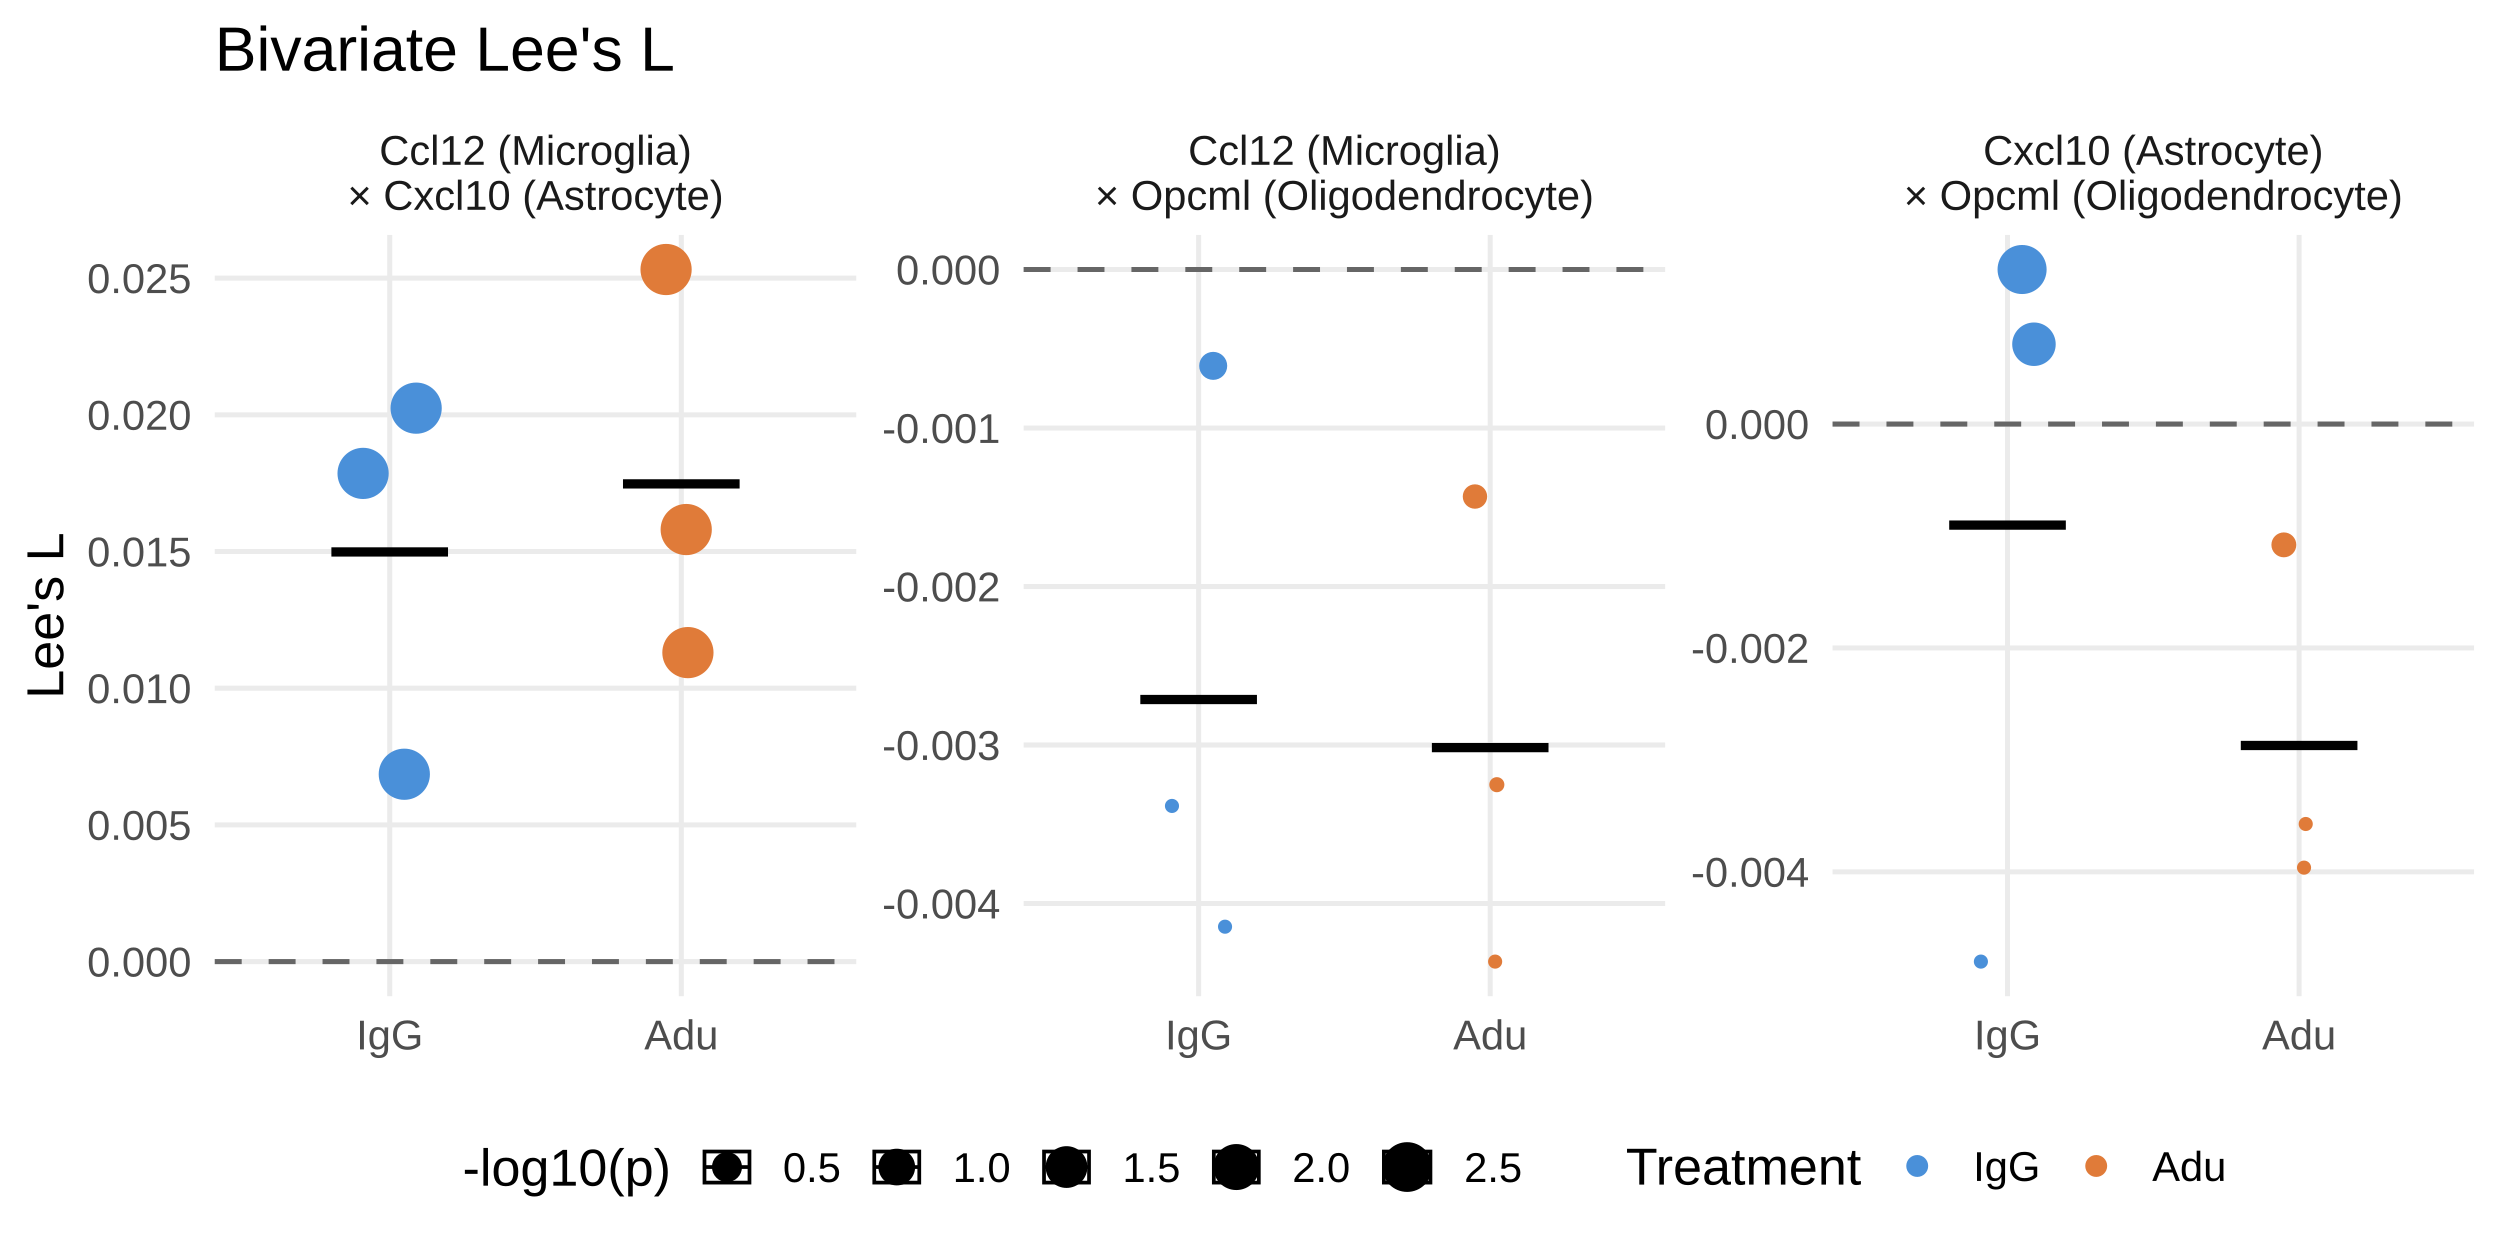
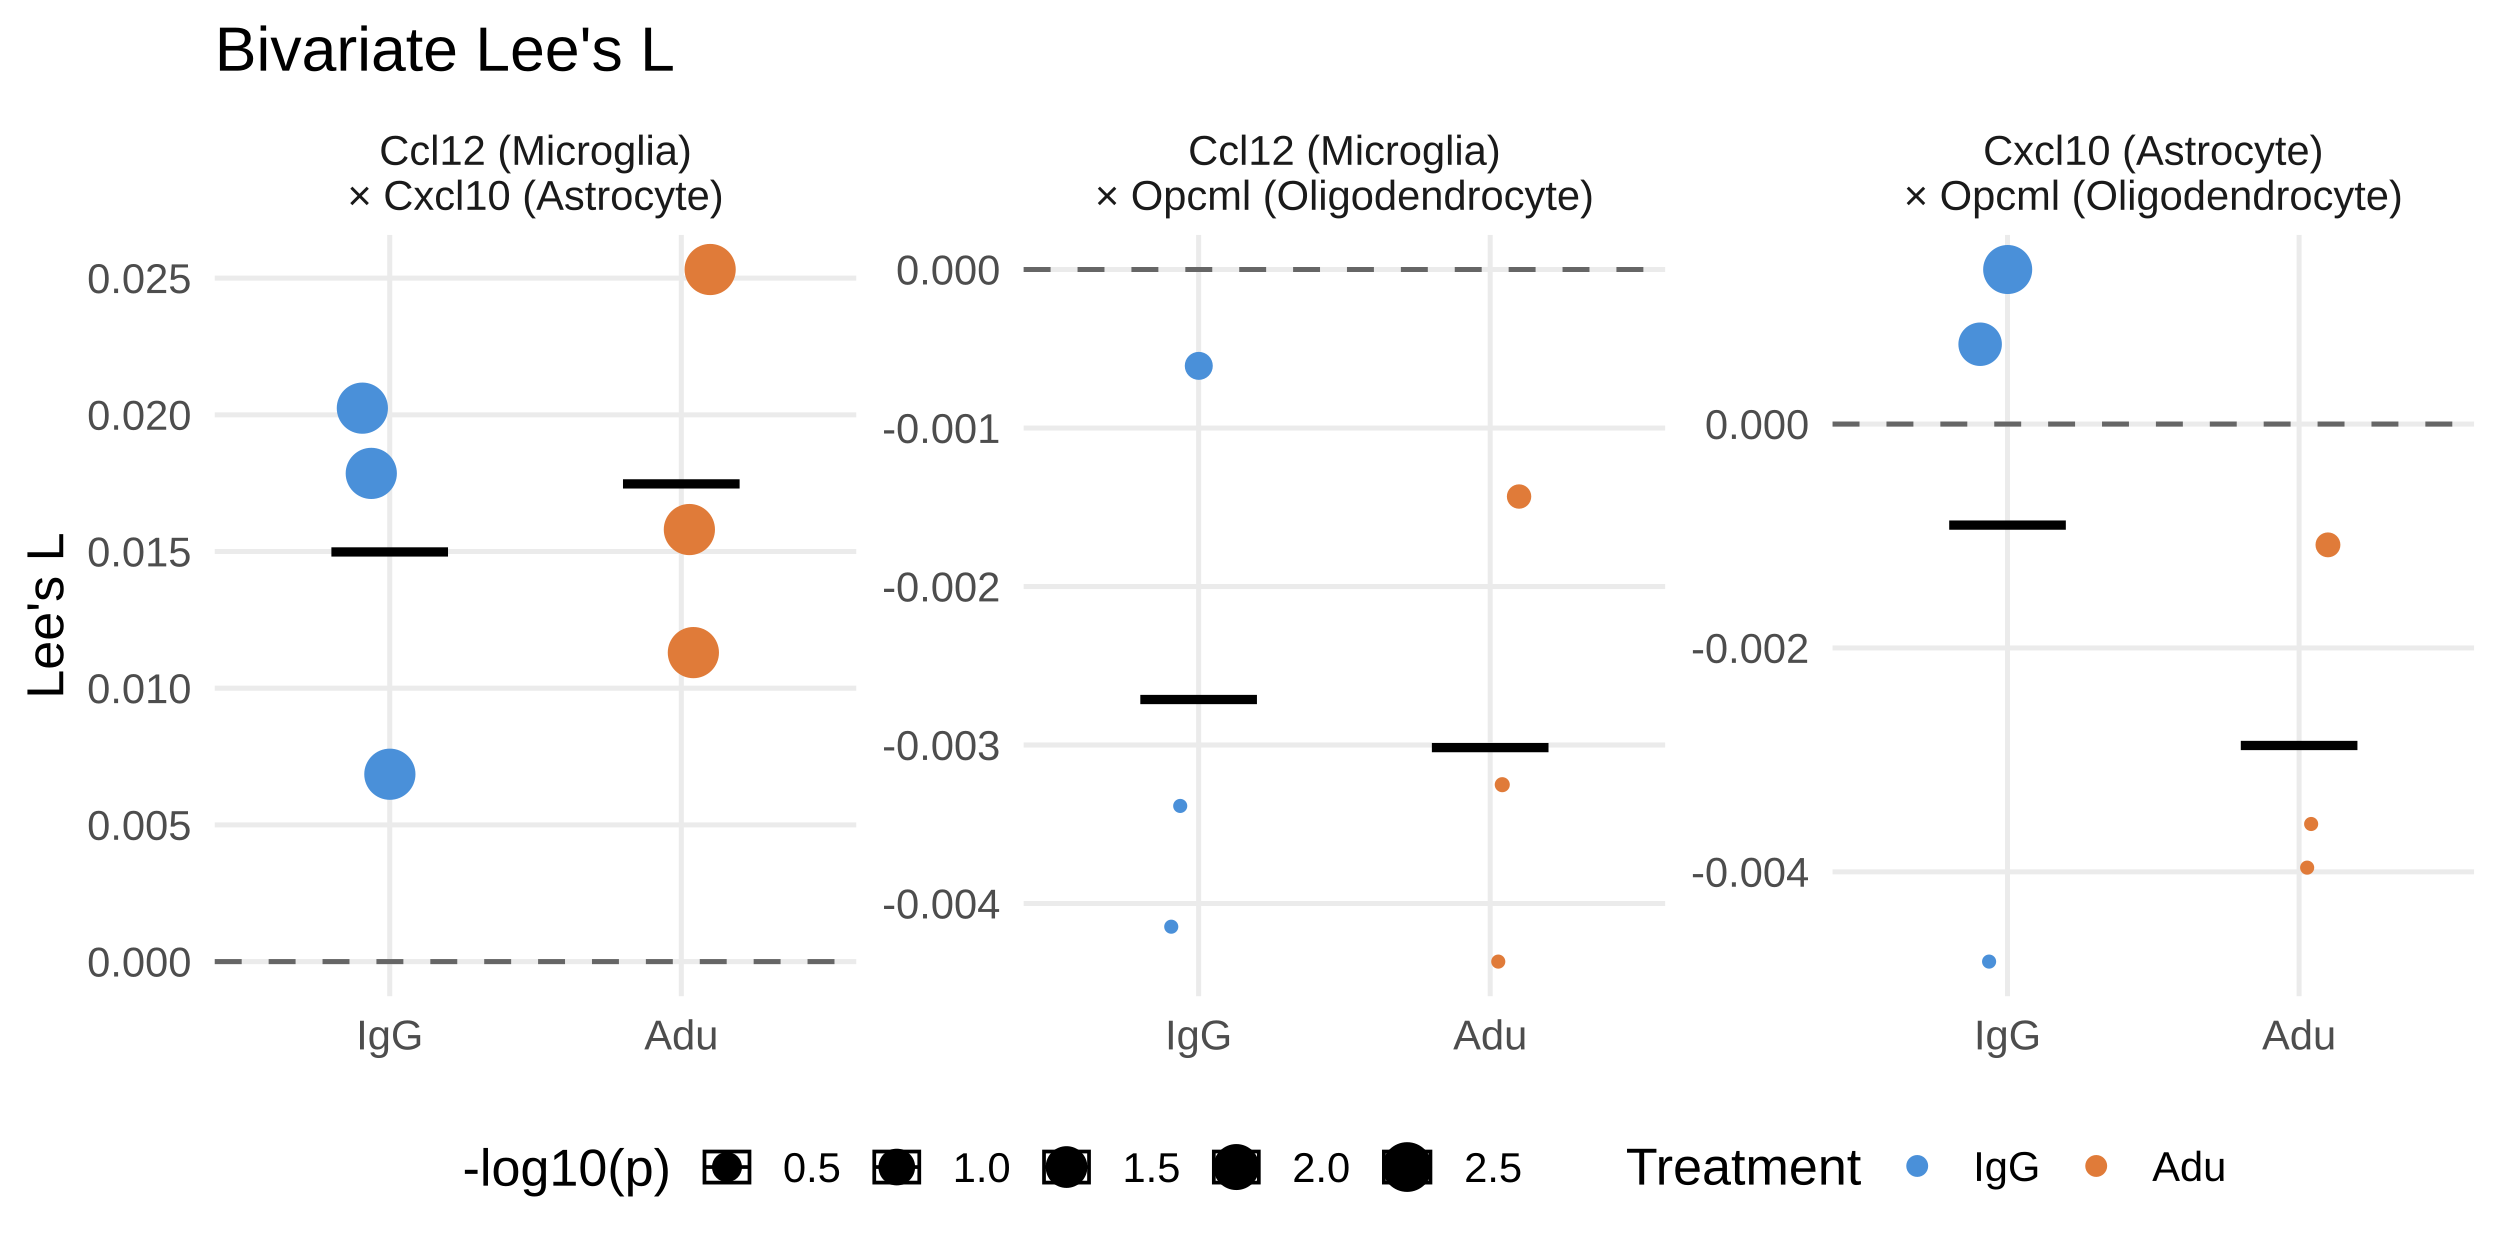
<svg xmlns="http://www.w3.org/2000/svg" width="720.00pt" height="360.00pt" viewBox="0 0 720.00 360.00">
  <g class="svglite">
    <defs>
      <style type="text/css">
    .svglite line, .svglite polyline, .svglite polygon, .svglite path, .svglite rect, .svglite circle {
      fill: none;
      stroke: #000000;
      stroke-linecap: round;
      stroke-linejoin: round;
      stroke-miterlimit: 10.00;
    }
    .svglite text {
      white-space: pre;
    }
    .svglite g.glyphgroup path {
      fill: inherit;
      stroke: none;
    }
  </style>
    </defs>
    <rect width="100%" height="100%" style="stroke: none; fill: #FFFFFF;" />
    <defs>
      <clipPath id="cpMC4wMHw3MjAuMDB8MC4wMHwzNjAuMDA=">
        <rect x="0.00" y="0.00" width="720.00" height="360.00" />
      </clipPath>
    </defs>
    <g clip-path="url(#cpMC4wMHw3MjAuMDB8MC4wMHwzNjAuMDA=)">
      <rect x="-0" y="0.00" width="720.00" height="360.00" style="stroke-width: 1.45; stroke: none; fill: #FFFFFF;" />
    </g>
    <defs>
      <clipPath id="cpNjEuODV8MjQ2LjYwfDY3LjY2fDI4Ni45MQ==">
        <rect x="61.85" y="67.66" width="184.75" height="219.25" />
      </clipPath>
    </defs>
    <g clip-path="url(#cpNjEuODV8MjQ2LjYwfDY3LjY2fDI4Ni45MQ==)">
      <polyline points="61.85,276.94 246.60,276.94 " style="stroke-width: 1.45; stroke: #EBEBEB; stroke-linecap: butt;" />
      <polyline points="61.85,237.57 246.60,237.57 " style="stroke-width: 1.45; stroke: #EBEBEB; stroke-linecap: butt;" />
      <polyline points="61.85,198.20 246.60,198.20 " style="stroke-width: 1.45; stroke: #EBEBEB; stroke-linecap: butt;" />
      <polyline points="61.85,158.83 246.60,158.83 " style="stroke-width: 1.45; stroke: #EBEBEB; stroke-linecap: butt;" />
      <polyline points="61.85,119.47 246.60,119.47 " style="stroke-width: 1.45; stroke: #EBEBEB; stroke-linecap: butt;" />
      <polyline points="61.85,80.10 246.60,80.10 " style="stroke-width: 1.45; stroke: #EBEBEB; stroke-linecap: butt;" />
      <polyline points="112.24,286.91 112.24,67.66 " style="stroke-width: 1.45; stroke: #EBEBEB; stroke-linecap: butt;" />
      <polyline points="196.22,286.91 196.22,67.66 " style="stroke-width: 1.45; stroke: #EBEBEB; stroke-linecap: butt;" />
      <line x1="61.85" y1="276.94" x2="246.60" y2="276.94" style="stroke-width: 1.45; stroke: #666666; stroke-dasharray: 7.76,7.76; stroke-linecap: butt;" />
-       <circle cx="116.44" cy="222.98" r="6.89" style="stroke-width: 0.97; stroke: #4A90D9; fill: #4A90D9;" />
-       <circle cx="197.63" cy="152.51" r="6.89" style="stroke-width: 0.97; stroke: #E07B39; fill: #E07B39;" />
-       <circle cx="119.85" cy="117.55" r="6.89" style="stroke-width: 0.97; stroke: #4A90D9; fill: #4A90D9;" />
-       <circle cx="104.57" cy="136.34" r="6.89" style="stroke-width: 0.97; stroke: #4A90D9; fill: #4A90D9;" />
-       <circle cx="198.12" cy="187.95" r="6.89" style="stroke-width: 0.97; stroke: #E07B39; fill: #E07B39;" />
-       <circle cx="191.83" cy="77.62" r="6.89" style="stroke-width: 0.97; stroke: #E07B39; fill: #E07B39;" />
+       <circle cx="112.28" cy="222.98" r="6.89" style="stroke-width: 0.97; stroke: #4A90D9; fill: #4A90D9;" />
+       <circle cx="198.54" cy="152.51" r="6.89" style="stroke-width: 0.97; stroke: #E07B39; fill: #E07B39;" />
+       <circle cx="104.36" cy="117.55" r="6.89" style="stroke-width: 0.97; stroke: #4A90D9; fill: #4A90D9;" />
+       <circle cx="106.93" cy="136.34" r="6.89" style="stroke-width: 0.97; stroke: #4A90D9; fill: #4A90D9;" />
+       <circle cx="199.69" cy="187.95" r="6.89" style="stroke-width: 0.97; stroke: #E07B39; fill: #E07B39;" />
+       <circle cx="204.52" cy="77.62" r="6.89" style="stroke-width: 0.97; stroke: #E07B39; fill: #E07B39;" />
      <line x1="95.44" y1="158.96" x2="129.03" y2="158.96" style="stroke-width: 2.67; stroke-linecap: butt; stroke-linejoin: miter;" />
      <line x1="179.42" y1="139.36" x2="213.01" y2="139.36" style="stroke-width: 2.67; stroke-linecap: butt; stroke-linejoin: miter;" />
    </g>
    <g clip-path="url(#cpMC4wMHw3MjAuMDB8MC4wMHwzNjAuMDA=)">
</g>
    <defs>
      <clipPath id="cpMjk0LjgxfDQ3OS41N3w2Ny42NnwyODYuOTE=">
        <rect x="294.81" y="67.66" width="184.75" height="219.25" />
      </clipPath>
    </defs>
    <g clip-path="url(#cpMjk0LjgxfDQ3OS41N3w2Ny42NnwyODYuOTE=)">
      <polyline points="294.81,260.21 479.57,260.21 " style="stroke-width: 1.45; stroke: #EBEBEB; stroke-linecap: butt;" />
      <polyline points="294.81,214.56 479.57,214.56 " style="stroke-width: 1.45; stroke: #EBEBEB; stroke-linecap: butt;" />
      <polyline points="294.81,168.92 479.57,168.92 " style="stroke-width: 1.45; stroke: #EBEBEB; stroke-linecap: butt;" />
      <polyline points="294.81,123.27 479.57,123.27 " style="stroke-width: 1.45; stroke: #EBEBEB; stroke-linecap: butt;" />
      <polyline points="294.81,77.62 479.57,77.62 " style="stroke-width: 1.45; stroke: #EBEBEB; stroke-linecap: butt;" />
      <polyline points="345.20,286.91 345.20,67.66 " style="stroke-width: 1.45; stroke: #EBEBEB; stroke-linecap: butt;" />
      <polyline points="429.18,286.91 429.18,67.66 " style="stroke-width: 1.45; stroke: #EBEBEB; stroke-linecap: butt;" />
      <line x1="294.81" y1="77.62" x2="479.57" y2="77.62" style="stroke-width: 1.45; stroke: #666666; stroke-dasharray: 7.76,7.76; stroke-linecap: butt;" />
-       <circle cx="349.40" cy="105.37" r="3.55" style="stroke-width: 0.97; stroke: #4A90D9; fill: #4A90D9;" />
-       <circle cx="430.60" cy="276.94" r="1.55" style="stroke-width: 0.97; stroke: #E07B39; fill: #E07B39;" />
-       <circle cx="352.81" cy="266.89" r="1.55" style="stroke-width: 0.97; stroke: #4A90D9; fill: #4A90D9;" />
-       <circle cx="337.53" cy="232.11" r="1.55" style="stroke-width: 0.97; stroke: #4A90D9; fill: #4A90D9;" />
-       <circle cx="431.09" cy="225.99" r="1.69" style="stroke-width: 0.97; stroke: #E07B39; fill: #E07B39;" />
-       <circle cx="424.79" cy="143.00" r="3.03" style="stroke-width: 0.97; stroke: #E07B39; fill: #E07B39;" />
+       <circle cx="345.25" cy="105.37" r="3.55" style="stroke-width: 0.97; stroke: #4A90D9; fill: #4A90D9;" />
+       <circle cx="431.50" cy="276.94" r="1.55" style="stroke-width: 0.97; stroke: #E07B39; fill: #E07B39;" />
+       <circle cx="337.32" cy="266.89" r="1.55" style="stroke-width: 0.97; stroke: #4A90D9; fill: #4A90D9;" />
+       <circle cx="339.90" cy="232.11" r="1.55" style="stroke-width: 0.97; stroke: #4A90D9; fill: #4A90D9;" />
+       <circle cx="432.65" cy="225.99" r="1.69" style="stroke-width: 0.97; stroke: #E07B39; fill: #E07B39;" />
+       <circle cx="437.49" cy="143.00" r="3.03" style="stroke-width: 0.97; stroke: #E07B39; fill: #E07B39;" />
      <line x1="328.41" y1="201.46" x2="362.00" y2="201.46" style="stroke-width: 2.67; stroke-linecap: butt; stroke-linejoin: miter;" />
      <line x1="412.38" y1="215.31" x2="445.97" y2="215.31" style="stroke-width: 2.67; stroke-linecap: butt; stroke-linejoin: miter;" />
    </g>
    <g clip-path="url(#cpMC4wMHw3MjAuMDB8MC4wMHwzNjAuMDA=)">
</g>
    <defs>
      <clipPath id="cpNTI3Ljc4fDcxMi41M3w2Ny42NnwyODYuOTE=">
        <rect x="527.78" y="67.66" width="184.75" height="219.25" />
      </clipPath>
    </defs>
    <g clip-path="url(#cpNTI3Ljc4fDcxMi41M3w2Ny42NnwyODYuOTE=)">
      <polyline points="527.78,251.09 712.53,251.09 " style="stroke-width: 1.45; stroke: #EBEBEB; stroke-linecap: butt;" />
      <polyline points="527.78,186.61 712.53,186.61 " style="stroke-width: 1.45; stroke: #EBEBEB; stroke-linecap: butt;" />
      <polyline points="527.78,122.13 712.53,122.13 " style="stroke-width: 1.45; stroke: #EBEBEB; stroke-linecap: butt;" />
      <polyline points="578.16,286.91 578.16,67.66 " style="stroke-width: 1.45; stroke: #EBEBEB; stroke-linecap: butt;" />
      <polyline points="662.14,286.91 662.14,67.66 " style="stroke-width: 1.45; stroke: #EBEBEB; stroke-linecap: butt;" />
      <line x1="527.78" y1="122.13" x2="712.53" y2="122.13" style="stroke-width: 1.45; stroke: #666666; stroke-dasharray: 7.76,7.76; stroke-linecap: butt;" />
-       <circle cx="582.36" cy="77.62" r="6.58" style="stroke-width: 0.97; stroke: #4A90D9; fill: #4A90D9;" />
-       <circle cx="663.56" cy="249.88" r="1.55" style="stroke-width: 0.97; stroke: #E07B39; fill: #E07B39;" />
-       <circle cx="585.78" cy="99.14" r="5.78" style="stroke-width: 0.97; stroke: #4A90D9; fill: #4A90D9;" />
-       <circle cx="570.50" cy="276.94" r="1.55" style="stroke-width: 0.97; stroke: #4A90D9; fill: #4A90D9;" />
-       <circle cx="664.05" cy="237.31" r="1.55" style="stroke-width: 0.97; stroke: #E07B39; fill: #E07B39;" />
-       <circle cx="657.75" cy="156.92" r="3.10" style="stroke-width: 0.97; stroke: #E07B39; fill: #E07B39;" />
+       <circle cx="578.21" cy="77.62" r="6.58" style="stroke-width: 0.97; stroke: #4A90D9; fill: #4A90D9;" />
+       <circle cx="664.46" cy="249.88" r="1.55" style="stroke-width: 0.97; stroke: #E07B39; fill: #E07B39;" />
+       <circle cx="570.28" cy="99.14" r="5.78" style="stroke-width: 0.97; stroke: #4A90D9; fill: #4A90D9;" />
+       <circle cx="572.86" cy="276.94" r="1.55" style="stroke-width: 0.97; stroke: #4A90D9; fill: #4A90D9;" />
+       <circle cx="665.61" cy="237.31" r="1.55" style="stroke-width: 0.97; stroke: #E07B39; fill: #E07B39;" />
+       <circle cx="670.45" cy="156.92" r="3.10" style="stroke-width: 0.97; stroke: #E07B39; fill: #E07B39;" />
      <line x1="561.37" y1="151.23" x2="594.96" y2="151.23" style="stroke-width: 2.67; stroke-linecap: butt; stroke-linejoin: miter;" />
      <line x1="645.35" y1="214.70" x2="678.94" y2="214.70" style="stroke-width: 2.67; stroke-linecap: butt; stroke-linejoin: miter;" />
    </g>
    <g clip-path="url(#cpMC4wMHw3MjAuMDB8MC4wMHwzNjAuMDA=)">
</g>
    <defs>
      <clipPath id="cpNjEuODV8MjQ2LjYwfDMxLjYzfDY3LjY2">
        <rect x="61.85" y="31.63" width="184.75" height="36.03" />
      </clipPath>
    </defs>
    <g clip-path="url(#cpNjEuODV8MjQ2LjYwfDMxLjYzfDY3LjY2)">
      <text x="154.23" y="47.46" text-anchor="middle" style="font-size: 12.00px;fill: #1A1A1A; font-family: &quot;Arial&quot;;" textLength="90.05px" lengthAdjust="spacingAndGlyphs">Ccl12 (Microglia)</text>
      <text x="154.23" y="60.42" text-anchor="middle" style="font-size: 12.00px;fill: #1A1A1A; font-family: &quot;Arial&quot;;" textLength="108.36px" lengthAdjust="spacingAndGlyphs">× Cxcl10 (Astrocyte)</text>
    </g>
    <g clip-path="url(#cpMC4wMHw3MjAuMDB8MC4wMHwzNjAuMDA=)">
</g>
    <defs>
      <clipPath id="cpMjk0LjgxfDQ3OS41N3wzMS42M3w2Ny42Ng==">
        <rect x="294.81" y="31.63" width="184.75" height="36.03" />
      </clipPath>
    </defs>
    <g clip-path="url(#cpMjk0LjgxfDQ3OS41N3wzMS42M3w2Ny42Ng==)">
      <text x="387.19" y="47.46" text-anchor="middle" style="font-size: 12.00px;fill: #1A1A1A; font-family: &quot;Arial&quot;;" textLength="90.05px" lengthAdjust="spacingAndGlyphs">Ccl12 (Microglia)</text>
      <text x="387.19" y="60.42" text-anchor="middle" style="font-size: 12.00px;fill: #1A1A1A; font-family: &quot;Arial&quot;;" textLength="143.72px" lengthAdjust="spacingAndGlyphs">× Opcml (Oligodendrocyte)</text>
    </g>
    <g clip-path="url(#cpMC4wMHw3MjAuMDB8MC4wMHwzNjAuMDA=)">
</g>
    <defs>
      <clipPath id="cpNTI3Ljc4fDcxMi41M3wzMS42M3w2Ny42Ng==">
        <rect x="527.78" y="31.63" width="184.75" height="36.03" />
      </clipPath>
    </defs>
    <g clip-path="url(#cpNTI3Ljc4fDcxMi41M3wzMS42M3w2Ny42Ng==)">
      <text x="620.15" y="47.46" text-anchor="middle" style="font-size: 12.00px;fill: #1A1A1A; font-family: &quot;Arial&quot;;" textLength="98.02px" lengthAdjust="spacingAndGlyphs">Cxcl10 (Astrocyte)</text>
      <text x="620.15" y="60.42" text-anchor="middle" style="font-size: 12.00px;fill: #1A1A1A; font-family: &quot;Arial&quot;;" textLength="143.72px" lengthAdjust="spacingAndGlyphs">× Opcml (Oligodendrocyte)</text>
    </g>
    <g clip-path="url(#cpMC4wMHw3MjAuMDB8MC4wMHwzNjAuMDA=)">
      <text x="112.24" y="302.23" text-anchor="middle" style="font-size: 12.00px;fill: #4D4D4D; font-family: &quot;Arial&quot;;" textLength="19.33px" lengthAdjust="spacingAndGlyphs">IgG</text>
      <text x="196.22" y="302.23" text-anchor="middle" style="font-size: 12.00px;fill: #4D4D4D; font-family: &quot;Arial&quot;;" textLength="21.34px" lengthAdjust="spacingAndGlyphs">Adu</text>
      <text x="345.20" y="302.23" text-anchor="middle" style="font-size: 12.00px;fill: #4D4D4D; font-family: &quot;Arial&quot;;" textLength="19.33px" lengthAdjust="spacingAndGlyphs">IgG</text>
      <text x="429.18" y="302.23" text-anchor="middle" style="font-size: 12.00px;fill: #4D4D4D; font-family: &quot;Arial&quot;;" textLength="21.34px" lengthAdjust="spacingAndGlyphs">Adu</text>
      <text x="578.16" y="302.23" text-anchor="middle" style="font-size: 12.00px;fill: #4D4D4D; font-family: &quot;Arial&quot;;" textLength="19.33px" lengthAdjust="spacingAndGlyphs">IgG</text>
      <text x="662.14" y="302.23" text-anchor="middle" style="font-size: 12.00px;fill: #4D4D4D; font-family: &quot;Arial&quot;;" textLength="21.34px" lengthAdjust="spacingAndGlyphs">Adu</text>
      <text x="521.05" y="255.38" text-anchor="end" style="font-size: 12.00px;fill: #4D4D4D; font-family: &quot;Arial&quot;;" textLength="34.02px" lengthAdjust="spacingAndGlyphs">-0.004</text>
      <text x="521.05" y="190.90" text-anchor="end" style="font-size: 12.00px;fill: #4D4D4D; font-family: &quot;Arial&quot;;" textLength="34.02px" lengthAdjust="spacingAndGlyphs">-0.002</text>
      <text x="521.05" y="126.42" text-anchor="end" style="font-size: 12.00px;fill: #4D4D4D; font-family: &quot;Arial&quot;;" textLength="30.02px" lengthAdjust="spacingAndGlyphs">0.000</text>
      <text x="288.09" y="264.51" text-anchor="end" style="font-size: 12.00px;fill: #4D4D4D; font-family: &quot;Arial&quot;;" textLength="34.02px" lengthAdjust="spacingAndGlyphs">-0.004</text>
      <text x="288.09" y="218.86" text-anchor="end" style="font-size: 12.00px;fill: #4D4D4D; font-family: &quot;Arial&quot;;" textLength="34.02px" lengthAdjust="spacingAndGlyphs">-0.003</text>
      <text x="288.09" y="173.21" text-anchor="end" style="font-size: 12.00px;fill: #4D4D4D; font-family: &quot;Arial&quot;;" textLength="34.02px" lengthAdjust="spacingAndGlyphs">-0.002</text>
      <text x="288.09" y="127.57" text-anchor="end" style="font-size: 12.00px;fill: #4D4D4D; font-family: &quot;Arial&quot;;" textLength="34.02px" lengthAdjust="spacingAndGlyphs">-0.001</text>
      <text x="288.09" y="81.92" text-anchor="end" style="font-size: 12.00px;fill: #4D4D4D; font-family: &quot;Arial&quot;;" textLength="30.02px" lengthAdjust="spacingAndGlyphs">0.000</text>
      <text x="55.13" y="281.24" text-anchor="end" style="font-size: 12.00px;fill: #4D4D4D; font-family: &quot;Arial&quot;;" textLength="30.02px" lengthAdjust="spacingAndGlyphs">0.000</text>
      <text x="55.13" y="241.87" text-anchor="end" style="font-size: 12.00px;fill: #4D4D4D; font-family: &quot;Arial&quot;;" textLength="30.02px" lengthAdjust="spacingAndGlyphs">0.005</text>
      <text x="55.13" y="202.50" text-anchor="end" style="font-size: 12.00px;fill: #4D4D4D; font-family: &quot;Arial&quot;;" textLength="30.02px" lengthAdjust="spacingAndGlyphs">0.010</text>
      <text x="55.13" y="163.13" text-anchor="end" style="font-size: 12.00px;fill: #4D4D4D; font-family: &quot;Arial&quot;;" textLength="30.02px" lengthAdjust="spacingAndGlyphs">0.015</text>
      <text x="55.13" y="123.76" text-anchor="end" style="font-size: 12.00px;fill: #4D4D4D; font-family: &quot;Arial&quot;;" textLength="30.02px" lengthAdjust="spacingAndGlyphs">0.020</text>
      <text x="55.13" y="84.40" text-anchor="end" style="font-size: 12.00px;fill: #4D4D4D; font-family: &quot;Arial&quot;;" textLength="30.02px" lengthAdjust="spacingAndGlyphs">0.025</text>
      <text transform="translate(18.21,177.28) rotate(-90)" text-anchor="middle" style="font-size: 15.00px; font-family: &quot;Arial&quot;;" textLength="47.91px" lengthAdjust="spacingAndGlyphs">Lee's L</text>
      <text x="133.21" y="341.48" style="font-size: 15.00px; font-family: &quot;Arial&quot;;" textLength="60.05px" lengthAdjust="spacingAndGlyphs">-log10(p)</text>
      <circle cx="209.37" cy="336.11" r="3.84" style="stroke-width: 0.97; fill: #000000;" />
      <rect x="202.89" y="331.64" width="12.96" height="8.95" style="stroke-width: 1.07; stroke-linecap: butt; stroke-linejoin: miter;" />
      <polyline points="202.89,336.11 215.85,336.11 " style="stroke-width: 1.07; stroke-linecap: butt; stroke-linejoin: miter;" />
      <circle cx="258.27" cy="336.11" r="4.80" style="stroke-width: 0.97; fill: #000000;" />
      <rect x="251.79" y="331.64" width="12.96" height="8.95" style="stroke-width: 1.07; stroke-linecap: butt; stroke-linejoin: miter;" />
      <polyline points="251.79,336.11 264.75,336.11 " style="stroke-width: 1.07; stroke-linecap: butt; stroke-linejoin: miter;" />
      <circle cx="307.16" cy="336.11" r="5.53" style="stroke-width: 0.97; fill: #000000;" />
      <rect x="300.68" y="331.64" width="12.96" height="8.95" style="stroke-width: 1.07; stroke-linecap: butt; stroke-linejoin: miter;" />
      <polyline points="300.68,336.11 313.64,336.11 " style="stroke-width: 1.07; stroke-linecap: butt; stroke-linejoin: miter;" />
      <circle cx="356.06" cy="336.11" r="6.14" style="stroke-width: 0.97; fill: #000000;" />
      <rect x="349.58" y="331.64" width="12.96" height="8.95" style="stroke-width: 1.07; stroke-linecap: butt; stroke-linejoin: miter;" />
      <polyline points="349.58,336.11 362.54,336.11 " style="stroke-width: 1.07; stroke-linecap: butt; stroke-linejoin: miter;" />
      <circle cx="405.26" cy="336.11" r="6.68" style="stroke-width: 0.97; fill: #000000;" />
      <rect x="398.55" y="331.64" width="13.42" height="8.95" style="stroke-width: 1.07; stroke-linecap: butt; stroke-linejoin: miter;" />
      <polyline points="398.55,336.11 411.97,336.11 " style="stroke-width: 1.07; stroke-linecap: butt; stroke-linejoin: miter;" />
      <text x="225.48" y="340.41" style="font-size: 12.00px; font-family: &quot;Arial&quot;;" textLength="16.67px" lengthAdjust="spacingAndGlyphs">0.5</text>
      <text x="274.38" y="340.41" style="font-size: 12.00px; font-family: &quot;Arial&quot;;" textLength="16.67px" lengthAdjust="spacingAndGlyphs">1.0</text>
      <text x="323.27" y="340.41" style="font-size: 12.00px; font-family: &quot;Arial&quot;;" textLength="16.67px" lengthAdjust="spacingAndGlyphs">1.5</text>
      <text x="372.17" y="340.41" style="font-size: 12.00px; font-family: &quot;Arial&quot;;" textLength="16.67px" lengthAdjust="spacingAndGlyphs">2.0</text>
      <text x="421.68" y="340.41" style="font-size: 12.00px; font-family: &quot;Arial&quot;;" textLength="16.67px" lengthAdjust="spacingAndGlyphs">2.5</text>
      <text x="468.24" y="341.17" style="font-size: 15.00px; font-family: &quot;Arial&quot;;" textLength="67.81px" lengthAdjust="spacingAndGlyphs">Treatment</text>
      <circle cx="552.16" cy="335.80" r="2.67" style="stroke-width: 0.97; stroke: #4A90D9; fill: #4A90D9;" />
      <circle cx="603.71" cy="335.80" r="2.67" style="stroke-width: 0.97; stroke: #E07B39; fill: #E07B39;" />
      <text x="568.27" y="340.10" style="font-size: 12.00px; font-family: &quot;Arial&quot;;" textLength="19.33px" lengthAdjust="spacingAndGlyphs">IgG</text>
      <text x="619.83" y="340.10" style="font-size: 12.00px; font-family: &quot;Arial&quot;;" textLength="21.34px" lengthAdjust="spacingAndGlyphs">Adu</text>
      <text x="61.85" y="20.36" style="font-size: 18.00px; font-family: &quot;Arial&quot;;" textLength="136.88px" lengthAdjust="spacingAndGlyphs">Bivariate Lee's L </text>
    </g>
  </g>
</svg>
